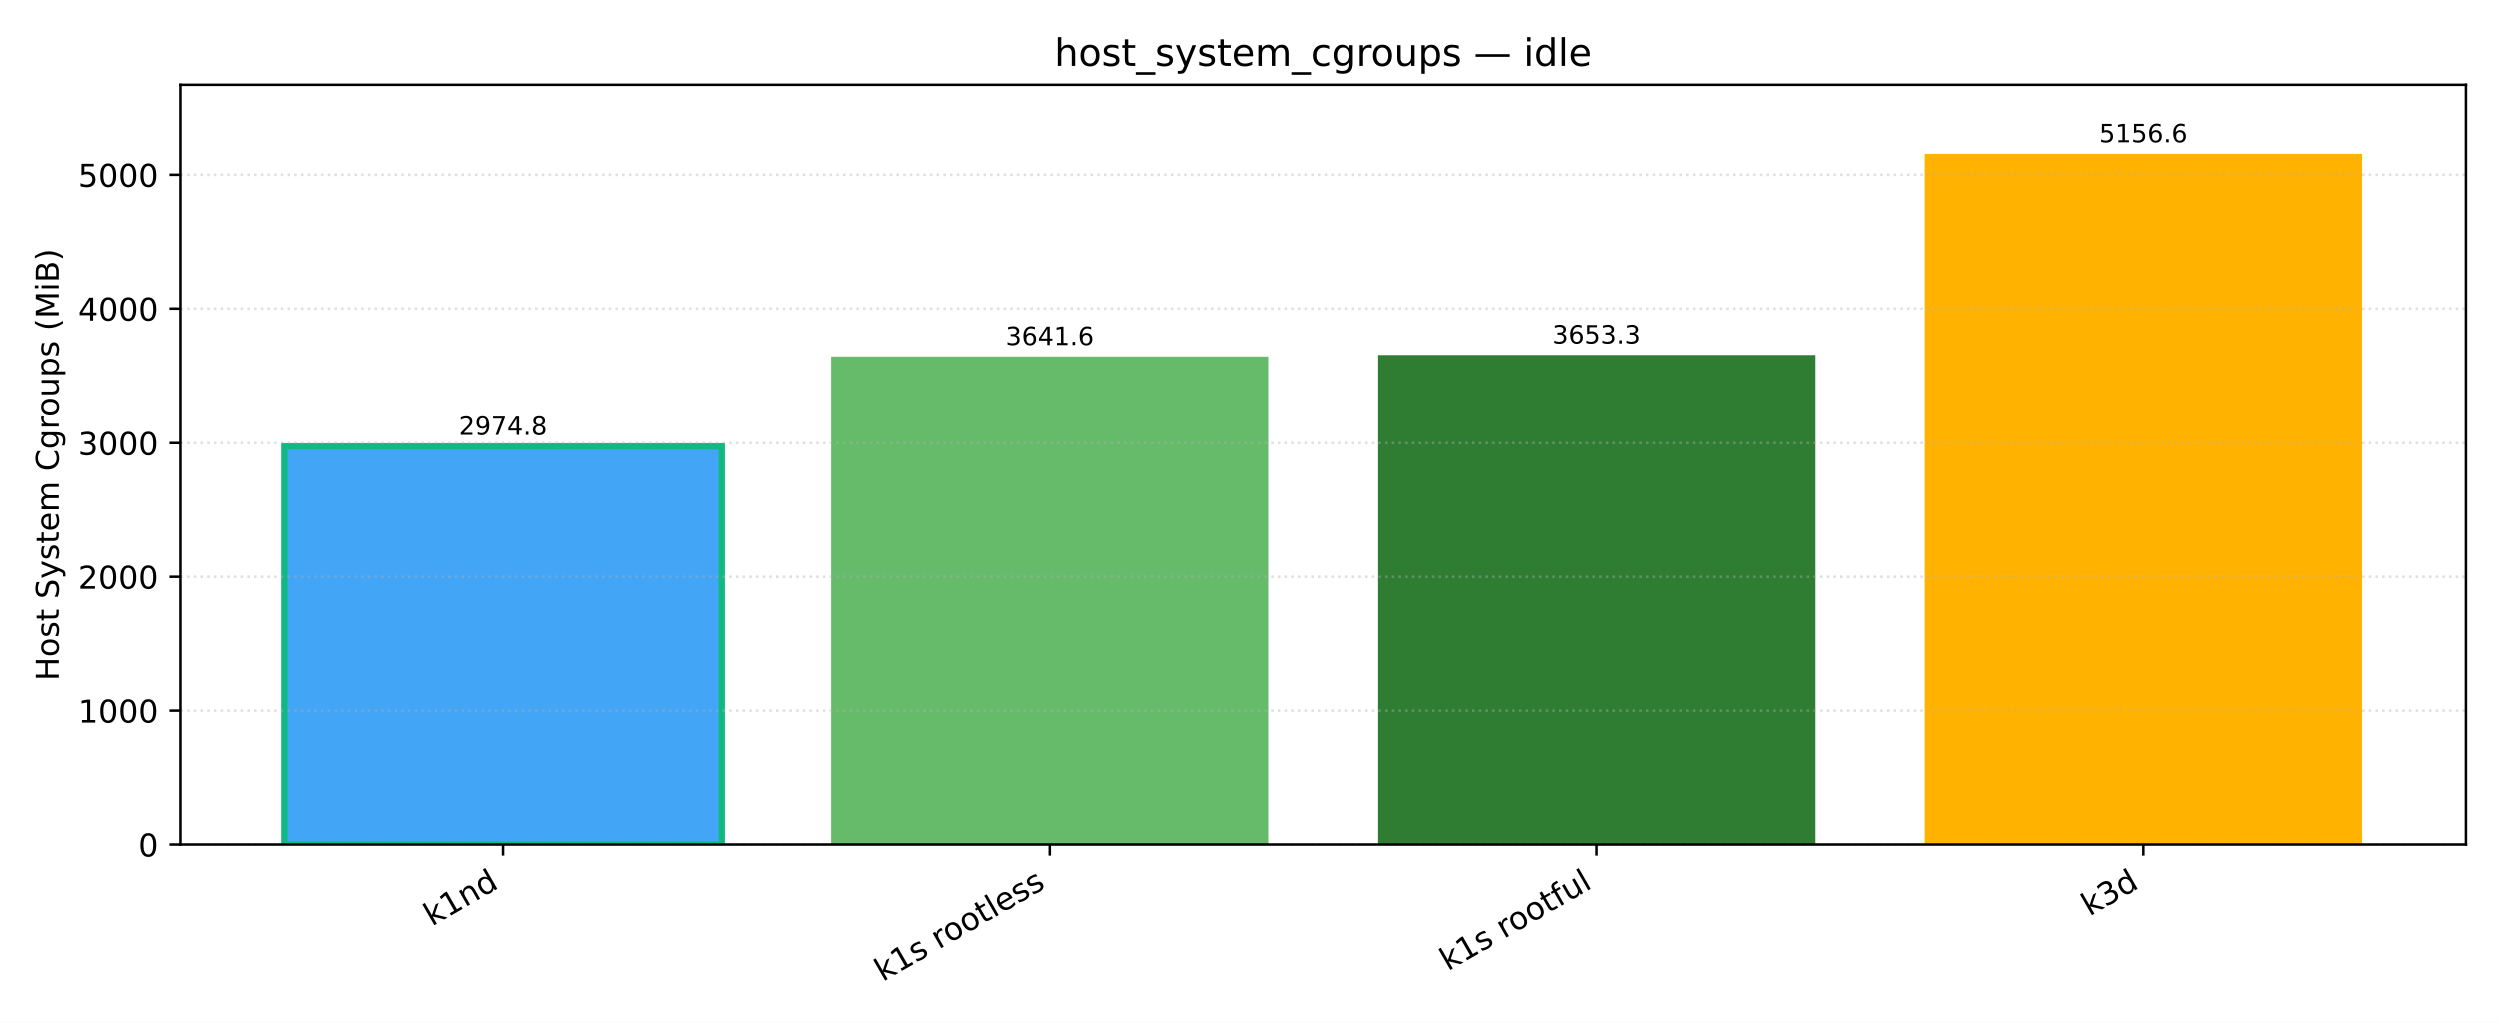
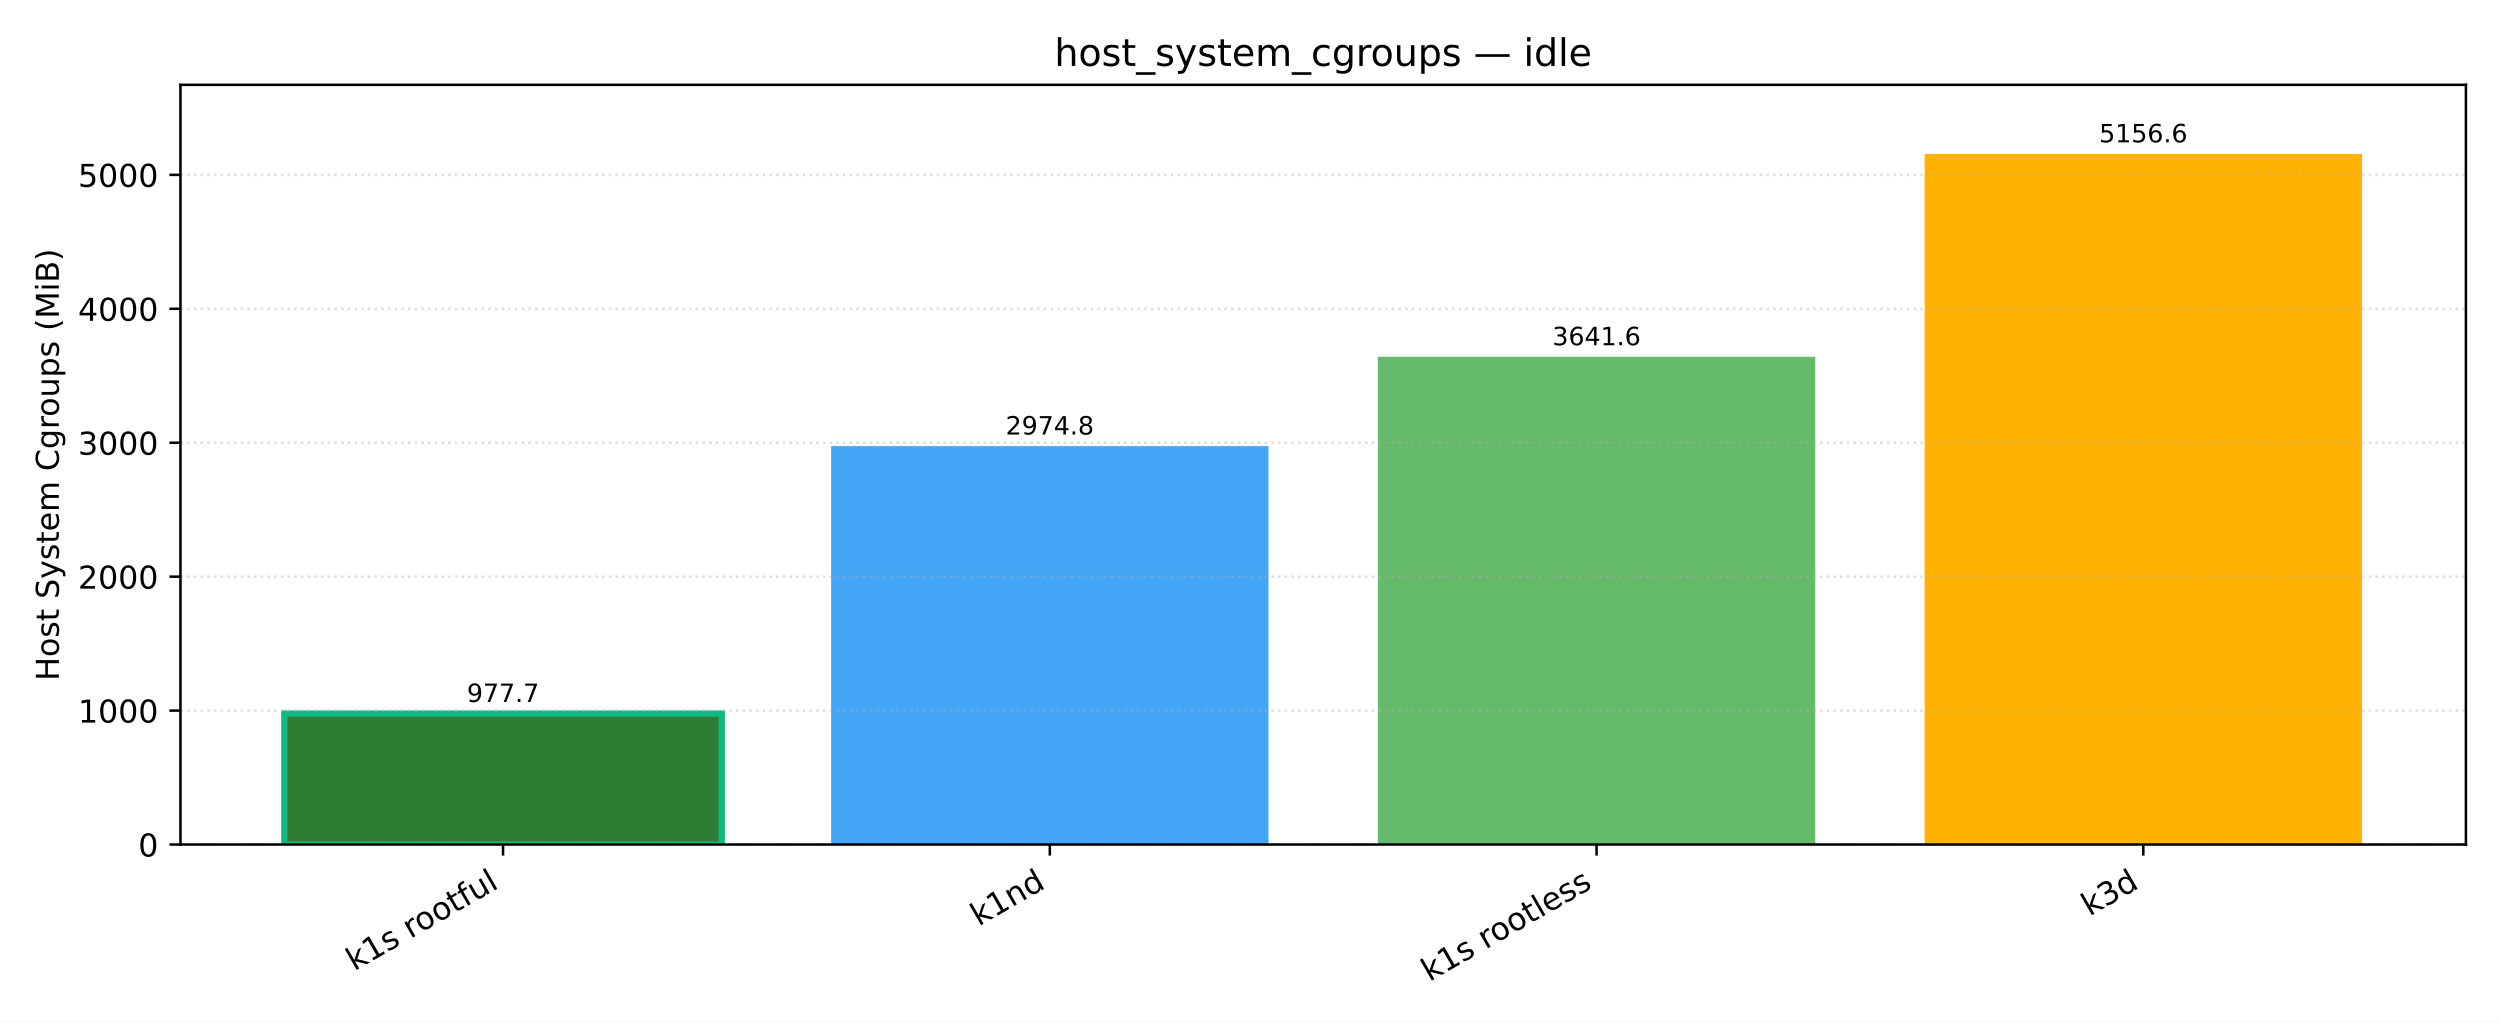
<svg xmlns="http://www.w3.org/2000/svg" xmlns:xlink="http://www.w3.org/1999/xlink" width="792pt" height="324pt" viewBox="0 0 792 324" version="1.1">
  <defs>
    <style type="text/css">*{stroke-linejoin: round; stroke-linecap: butt}</style>
  </defs>
  <g id="figure_1">
    <g id="patch_1">
      <path d="M 0 324  L 792 324  L 792 0  L 0 0  z " style="fill: #ffffff" />
    </g>
    <g id="axes_1">
      <g id="patch_2">
        <path d="M 57.17 267.545  L 781.2 267.545  L 781.2 26.88  L 57.17 26.88  z " style="fill: #ffffff" />
      </g>
      <g id="patch_3">
-         <path d="M 90.08 267.545  L 228.651 267.545  L 228.651 141.327  L 90.08 141.327  z " clip-path="url(#p072719bd0d)" style="fill: #42a5f5; stroke: #10b981; stroke-width: 2; stroke-linejoin: miter" />
+         <path d="M 90.08 267.545  L 228.651 267.545  L 228.651 226.061  L 90.08 226.061  z " clip-path="url(#p135a3b4a78)" style="fill: #2e7d32; stroke: #10b981; stroke-width: 2; stroke-linejoin: miter" />
      </g>
      <g id="patch_4">
-         <path d="M 263.293 267.545  L 401.864 267.545  L 401.864 113.035  L 263.293 113.035  z " clip-path="url(#p072719bd0d)" style="fill: #66bb6a" />
+         <path d="M 263.293 267.545  L 401.864 267.545  L 401.864 141.327  L 263.293 141.327  z " clip-path="url(#p135a3b4a78)" style="fill: #42a5f5" />
      </g>
      <g id="patch_5">
-         <path d="M 436.506 267.545  L 575.077 267.545  L 575.077 112.542  L 436.506 112.542  z " clip-path="url(#p072719bd0d)" style="fill: #2e7d32" />
+         <path d="M 436.506 267.545  L 575.077 267.545  L 575.077 113.035  L 436.506 113.035  z " clip-path="url(#p135a3b4a78)" style="fill: #66bb6a" />
      </g>
      <g id="patch_6">
-         <path d="M 609.719 267.545  L 748.29 267.545  L 748.29 48.759  L 609.719 48.759  z " clip-path="url(#p072719bd0d)" style="fill: #ffb300" />
+         <path d="M 609.719 267.545  L 748.29 267.545  L 748.29 48.759  L 609.719 48.759  z " clip-path="url(#p135a3b4a78)" style="fill: #ffb300" />
      </g>
      <g id="matplotlib.axis_1">
        <g id="xtick_1">
          <g id="line2d_1">
            <defs>
-               <path id="mb12a072cda" d="M 0 0  L 0 3.5  " style="stroke: #000000; stroke-width: 0.8" />
+               <path id="m8cebd71643" d="M 0 0  L 0 3.5  " style="stroke: #000000; stroke-width: 0.8" />
            </defs>
            <g>
-               <use xlink:href="#mb12a072cda" x="159.366" y="267.545" style="stroke: #000000; stroke-width: 0.8" />
+               <use xlink:href="#m8cebd71643" x="159.366" y="267.545" style="stroke: #000000; stroke-width: 0.8" />
            </g>
          </g>
          <g id="text_1">
-             <g transform="translate(136.8145 293.5454) rotate(-30) scale(0.1 -0.1)">
+             <g transform="translate(112.2356 307.7361) rotate(-30) scale(0.1 -0.1)">
              <defs>
                <path id="DejaVuSans-6b" d="M 581 4863  L 1159 4863  L 1159 1991  L 2875 3500  L 3609 3500  L 1753 1863  L 3688 0  L 2938 0  L 1159 1709  L 1159 0  L 581 0  L 581 4863  z " transform="scale(0.015625)" />
                <path id="DejaVuSans-31" d="M 794 531  L 1825 531  L 1825 4091  L 703 3866  L 703 4441  L 1819 4666  L 2450 4666  L 2450 531  L 3481 531  L 3481 0  L 794 0  L 794 531  z " transform="scale(0.015625)" />
-                 <path id="DejaVuSans-6e" d="M 3513 2113  L 3513 0  L 2938 0  L 2938 2094  Q 2938 2591 2744 2837  Q 2550 3084 2163 3084  Q 1697 3084 1428 2787  Q 1159 2491 1159 1978  L 1159 0  L 581 0  L 581 3500  L 1159 3500  L 1159 2956  Q 1366 3272 1645 3428  Q 1925 3584 2291 3584  Q 2894 3584 3203 3211  Q 3513 2838 3513 2113  z " transform="scale(0.015625)" />
-                 <path id="DejaVuSans-64" d="M 2906 2969  L 2906 4863  L 3481 4863  L 3481 0  L 2906 0  L 2906 525  Q 2725 213 2448 61  Q 2172 -91 1784 -91  Q 1150 -91 751 415  Q 353 922 353 1747  Q 353 2572 751 3078  Q 1150 3584 1784 3584  Q 2172 3584 2448 3432  Q 2725 3281 2906 2969  z M 947 1747  Q 947 1113 1208 752  Q 1469 391 1925 391  Q 2381 391 2643 752  Q 2906 1113 2906 1747  Q 2906 2381 2643 2742  Q 2381 3103 1925 3103  Q 1469 3103 1208 2742  Q 947 2381 947 1747  z " transform="scale(0.015625)" />
-               </defs>
-               <use xlink:href="#DejaVuSans-6b" />
-               <use xlink:href="#DejaVuSans-31" transform="translate(57.91016 0)" />
-               <use xlink:href="#DejaVuSans-6e" transform="translate(121.5332 0)" />
-               <use xlink:href="#DejaVuSans-64" transform="translate(184.9121 0)" />
-             </g>
-           </g>
-         </g>
-         <g id="xtick_2">
-           <g id="line2d_2">
-             <g>
-               <use xlink:href="#mb12a072cda" x="332.579" y="267.545" style="stroke: #000000; stroke-width: 0.8" />
-             </g>
-           </g>
-           <g id="text_2">
-             <g transform="translate(279.634 311.0931) rotate(-30) scale(0.1 -0.1)">
-               <defs>
                <path id="DejaVuSans-73" d="M 2834 3397  L 2834 2853  Q 2591 2978 2328 3040  Q 2066 3103 1784 3103  Q 1356 3103 1142 2972  Q 928 2841 928 2578  Q 928 2378 1081 2264  Q 1234 2150 1697 2047  L 1894 2003  Q 2506 1872 2764 1633  Q 3022 1394 3022 966  Q 3022 478 2636 193  Q 2250 -91 1575 -91  Q 1294 -91 989 -36  Q 684 19 347 128  L 347 722  Q 666 556 975 473  Q 1284 391 1588 391  Q 1994 391 2212 530  Q 2431 669 2431 922  Q 2431 1156 2273 1281  Q 2116 1406 1581 1522  L 1381 1569  Q 847 1681 609 1914  Q 372 2147 372 2553  Q 372 3047 722 3315  Q 1072 3584 1716 3584  Q 2034 3584 2315 3537  Q 2597 3491 2834 3397  z " transform="scale(0.015625)" />
                <path id="DejaVuSans-20" transform="scale(0.015625)" />
                <path id="DejaVuSans-72" d="M 2631 2963  Q 2534 3019 2420 3045  Q 2306 3072 2169 3072  Q 1681 3072 1420 2755  Q 1159 2438 1159 1844  L 1159 0  L 581 0  L 581 3500  L 1159 3500  L 1159 2956  Q 1341 3275 1631 3429  Q 1922 3584 2338 3584  Q 2397 3584 2469 3576  Q 2541 3569 2628 3553  L 2631 2963  z " transform="scale(0.015625)" />
                <path id="DejaVuSans-6f" d="M 1959 3097  Q 1497 3097 1228 2736  Q 959 2375 959 1747  Q 959 1119 1226 758  Q 1494 397 1959 397  Q 2419 397 2687 759  Q 2956 1122 2956 1747  Q 2956 2369 2687 2733  Q 2419 3097 1959 3097  z M 1959 3584  Q 2709 3584 3137 3096  Q 3566 2609 3566 1747  Q 3566 888 3137 398  Q 2709 -91 1959 -91  Q 1206 -91 779 398  Q 353 888 353 1747  Q 353 2609 779 3096  Q 1206 3584 1959 3584  z " transform="scale(0.015625)" />
                <path id="DejaVuSans-74" d="M 1172 4494  L 1172 3500  L 2356 3500  L 2356 3053  L 1172 3053  L 1172 1153  Q 1172 725 1289 603  Q 1406 481 1766 481  L 2356 481  L 2356 0  L 1766 0  Q 1100 0 847 248  Q 594 497 594 1153  L 594 3053  L 172 3053  L 172 3500  L 594 3500  L 594 4494  L 1172 4494  z " transform="scale(0.015625)" />
+                 <path id="DejaVuSans-66" d="M 2375 4863  L 2375 4384  L 1825 4384  Q 1516 4384 1395 4259  Q 1275 4134 1275 3809  L 1275 3500  L 2222 3500  L 2222 3053  L 1275 3053  L 1275 0  L 697 0  L 697 3053  L 147 3053  L 147 3500  L 697 3500  L 697 3744  Q 697 4328 969 4595  Q 1241 4863 1831 4863  L 2375 4863  z " transform="scale(0.015625)" />
+                 <path id="DejaVuSans-75" d="M 544 1381  L 544 3500  L 1119 3500  L 1119 1403  Q 1119 906 1312 657  Q 1506 409 1894 409  Q 2359 409 2629 706  Q 2900 1003 2900 1516  L 2900 3500  L 3475 3500  L 3475 0  L 2900 0  L 2900 538  Q 2691 219 2414 64  Q 2138 -91 1772 -91  Q 1169 -91 856 284  Q 544 659 544 1381  z M 1991 3584  L 1991 3584  z " transform="scale(0.015625)" />
                <path id="DejaVuSans-6c" d="M 603 4863  L 1178 4863  L 1178 0  L 603 0  L 603 4863  z " transform="scale(0.015625)" />
+               </defs>
+               <use xlink:href="#DejaVuSans-6b" />
+               <use xlink:href="#DejaVuSans-31" transform="translate(57.91016 0)" />
+               <use xlink:href="#DejaVuSans-73" transform="translate(121.5332 0)" />
+               <use xlink:href="#DejaVuSans-20" transform="translate(173.6328 0)" />
+               <use xlink:href="#DejaVuSans-72" transform="translate(205.4199 0)" />
+               <use xlink:href="#DejaVuSans-6f" transform="translate(244.2832 0)" />
+               <use xlink:href="#DejaVuSans-6f" transform="translate(305.4648 0)" />
+               <use xlink:href="#DejaVuSans-74" transform="translate(366.6465 0)" />
+               <use xlink:href="#DejaVuSans-66" transform="translate(405.8555 0)" />
+               <use xlink:href="#DejaVuSans-75" transform="translate(441.0605 0)" />
+               <use xlink:href="#DejaVuSans-6c" transform="translate(504.4395 0)" />
+             </g>
+           </g>
+         </g>
+         <g id="xtick_2">
+           <g id="line2d_2">
+             <g>
+               <use xlink:href="#m8cebd71643" x="332.579" y="267.545" style="stroke: #000000; stroke-width: 0.8" />
+             </g>
+           </g>
+           <g id="text_2">
+             <g transform="translate(310.0274 293.5454) rotate(-30) scale(0.1 -0.1)">
+               <defs>
+                 <path id="DejaVuSans-6e" d="M 3513 2113  L 3513 0  L 2938 0  L 2938 2094  Q 2938 2591 2744 2837  Q 2550 3084 2163 3084  Q 1697 3084 1428 2787  Q 1159 2491 1159 1978  L 1159 0  L 581 0  L 581 3500  L 1159 3500  L 1159 2956  Q 1366 3272 1645 3428  Q 1925 3584 2291 3584  Q 2894 3584 3203 3211  Q 3513 2838 3513 2113  z " transform="scale(0.015625)" />
+                 <path id="DejaVuSans-64" d="M 2906 2969  L 2906 4863  L 3481 4863  L 3481 0  L 2906 0  L 2906 525  Q 2725 213 2448 61  Q 2172 -91 1784 -91  Q 1150 -91 751 415  Q 353 922 353 1747  Q 353 2572 751 3078  Q 1150 3584 1784 3584  Q 2172 3584 2448 3432  Q 2725 3281 2906 2969  z M 947 1747  Q 947 1113 1208 752  Q 1469 391 1925 391  Q 2381 391 2643 752  Q 2906 1113 2906 1747  Q 2906 2381 2643 2742  Q 2381 3103 1925 3103  Q 1469 3103 1208 2742  Q 947 2381 947 1747  z " transform="scale(0.015625)" />
+               </defs>
+               <use xlink:href="#DejaVuSans-6b" />
+               <use xlink:href="#DejaVuSans-31" transform="translate(57.91016 0)" />
+               <use xlink:href="#DejaVuSans-6e" transform="translate(121.5332 0)" />
+               <use xlink:href="#DejaVuSans-64" transform="translate(184.9121 0)" />
+             </g>
+           </g>
+         </g>
+         <g id="xtick_3">
+           <g id="line2d_3">
+             <g>
+               <use xlink:href="#m8cebd71643" x="505.791" y="267.545" style="stroke: #000000; stroke-width: 0.8" />
+             </g>
+           </g>
+           <g id="text_3">
+             <g transform="translate(452.8469 311.0931) rotate(-30) scale(0.1 -0.1)">
+               <defs>
                <path id="DejaVuSans-65" d="M 3597 1894  L 3597 1613  L 953 1613  Q 991 1019 1311 708  Q 1631 397 2203 397  Q 2534 397 2845 478  Q 3156 559 3463 722  L 3463 178  Q 3153 47 2828 -22  Q 2503 -91 2169 -91  Q 1331 -91 842 396  Q 353 884 353 1716  Q 353 2575 817 3079  Q 1281 3584 2069 3584  Q 2775 3584 3186 3129  Q 3597 2675 3597 1894  z M 3022 2063  Q 3016 2534 2758 2815  Q 2500 3097 2075 3097  Q 1594 3097 1305 2825  Q 1016 2553 972 2059  L 3022 2063  z " transform="scale(0.015625)" />
              </defs>
              <use xlink:href="#DejaVuSans-6b" />
              <use xlink:href="#DejaVuSans-31" transform="translate(57.91016 0)" />
              <use xlink:href="#DejaVuSans-73" transform="translate(121.5332 0)" />
              <use xlink:href="#DejaVuSans-20" transform="translate(173.6328 0)" />
              <use xlink:href="#DejaVuSans-72" transform="translate(205.4199 0)" />
              <use xlink:href="#DejaVuSans-6f" transform="translate(244.2832 0)" />
              <use xlink:href="#DejaVuSans-6f" transform="translate(305.4648 0)" />
              <use xlink:href="#DejaVuSans-74" transform="translate(366.6465 0)" />
              <use xlink:href="#DejaVuSans-6c" transform="translate(405.8555 0)" />
              <use xlink:href="#DejaVuSans-65" transform="translate(433.6387 0)" />
              <use xlink:href="#DejaVuSans-73" transform="translate(495.1621 0)" />
              <use xlink:href="#DejaVuSans-73" transform="translate(547.2617 0)" />
            </g>
          </g>
        </g>
-         <g id="xtick_3">
-           <g id="line2d_3">
-             <g>
-               <use xlink:href="#mb12a072cda" x="505.791" y="267.545" style="stroke: #000000; stroke-width: 0.8" />
-             </g>
-           </g>
-           <g id="text_3">
-             <g transform="translate(458.6615 307.7361) rotate(-30) scale(0.1 -0.1)">
-               <defs>
-                 <path id="DejaVuSans-66" d="M 2375 4863  L 2375 4384  L 1825 4384  Q 1516 4384 1395 4259  Q 1275 4134 1275 3809  L 1275 3500  L 2222 3500  L 2222 3053  L 1275 3053  L 1275 0  L 697 0  L 697 3053  L 147 3053  L 147 3500  L 697 3500  L 697 3744  Q 697 4328 969 4595  Q 1241 4863 1831 4863  L 2375 4863  z " transform="scale(0.015625)" />
-                 <path id="DejaVuSans-75" d="M 544 1381  L 544 3500  L 1119 3500  L 1119 1403  Q 1119 906 1312 657  Q 1506 409 1894 409  Q 2359 409 2629 706  Q 2900 1003 2900 1516  L 2900 3500  L 3475 3500  L 3475 0  L 2900 0  L 2900 538  Q 2691 219 2414 64  Q 2138 -91 1772 -91  Q 1169 -91 856 284  Q 544 659 544 1381  z M 1991 3584  L 1991 3584  z " transform="scale(0.015625)" />
-               </defs>
-               <use xlink:href="#DejaVuSans-6b" />
-               <use xlink:href="#DejaVuSans-31" transform="translate(57.91016 0)" />
-               <use xlink:href="#DejaVuSans-73" transform="translate(121.5332 0)" />
-               <use xlink:href="#DejaVuSans-20" transform="translate(173.6328 0)" />
-               <use xlink:href="#DejaVuSans-72" transform="translate(205.4199 0)" />
-               <use xlink:href="#DejaVuSans-6f" transform="translate(244.2832 0)" />
-               <use xlink:href="#DejaVuSans-6f" transform="translate(305.4648 0)" />
-               <use xlink:href="#DejaVuSans-74" transform="translate(366.6465 0)" />
-               <use xlink:href="#DejaVuSans-66" transform="translate(405.8555 0)" />
-               <use xlink:href="#DejaVuSans-75" transform="translate(441.0605 0)" />
-               <use xlink:href="#DejaVuSans-6c" transform="translate(504.4395 0)" />
-             </g>
-           </g>
-         </g>
        <g id="xtick_4">
          <g id="line2d_4">
            <g>
-               <use xlink:href="#mb12a072cda" x="679.004" y="267.545" style="stroke: #000000; stroke-width: 0.8" />
+               <use xlink:href="#m8cebd71643" x="679.004" y="267.545" style="stroke: #000000; stroke-width: 0.8" />
            </g>
          </g>
          <g id="text_4">
            <g transform="translate(661.9417 290.3767) rotate(-30) scale(0.1 -0.1)">
              <defs>
                <path id="DejaVuSans-33" d="M 2597 2516  Q 3050 2419 3304 2112  Q 3559 1806 3559 1356  Q 3559 666 3084 287  Q 2609 -91 1734 -91  Q 1441 -91 1130 -33  Q 819 25 488 141  L 488 750  Q 750 597 1062 519  Q 1375 441 1716 441  Q 2309 441 2620 675  Q 2931 909 2931 1356  Q 2931 1769 2642 2001  Q 2353 2234 1838 2234  L 1294 2234  L 1294 2753  L 1863 2753  Q 2328 2753 2575 2939  Q 2822 3125 2822 3475  Q 2822 3834 2567 4026  Q 2313 4219 1838 4219  Q 1578 4219 1281 4162  Q 984 4106 628 3988  L 628 4550  Q 988 4650 1302 4700  Q 1616 4750 1894 4750  Q 2613 4750 3031 4423  Q 3450 4097 3450 3541  Q 3450 3153 3228 2886  Q 3006 2619 2597 2516  z " transform="scale(0.015625)" />
              </defs>
              <use xlink:href="#DejaVuSans-6b" />
              <use xlink:href="#DejaVuSans-33" transform="translate(57.91016 0)" />
              <use xlink:href="#DejaVuSans-64" transform="translate(121.5332 0)" />
            </g>
          </g>
        </g>
      </g>
      <g id="matplotlib.axis_2">
        <g id="ytick_1">
          <g id="line2d_5">
-             <path d="M 57.17 267.545  L 781.2 267.545  " clip-path="url(#p072719bd0d)" style="fill: none; stroke-dasharray: 0.8,1.32; stroke-dashoffset: 0; stroke: #b0b0b0; stroke-opacity: 0.4; stroke-width: 0.8" />
+             <path d="M 57.17 267.545  L 781.2 267.545  " clip-path="url(#p135a3b4a78)" style="fill: none; stroke-dasharray: 0.8,1.32; stroke-dashoffset: 0; stroke: #b0b0b0; stroke-opacity: 0.4; stroke-width: 0.8" />
          </g>
          <g id="line2d_6">
            <defs>
-               <path id="m47ff3a7e35" d="M 0 0  L -3.5 0  " style="stroke: #000000; stroke-width: 0.8" />
+               <path id="mcf2205037c" d="M 0 0  L -3.5 0  " style="stroke: #000000; stroke-width: 0.8" />
            </defs>
            <g>
-               <use xlink:href="#m47ff3a7e35" x="57.17" y="267.545" style="stroke: #000000; stroke-width: 0.8" />
+               <use xlink:href="#mcf2205037c" x="57.17" y="267.545" style="stroke: #000000; stroke-width: 0.8" />
            </g>
          </g>
          <g id="text_5">
            <g transform="translate(43.8075 271.3447) scale(0.1 -0.1)">
              <defs>
                <path id="DejaVuSans-30" d="M 2034 4250  Q 1547 4250 1301 3770  Q 1056 3291 1056 2328  Q 1056 1369 1301 889  Q 1547 409 2034 409  Q 2525 409 2770 889  Q 3016 1369 3016 2328  Q 3016 3291 2770 3770  Q 2525 4250 2034 4250  z M 2034 4750  Q 2819 4750 3233 4129  Q 3647 3509 3647 2328  Q 3647 1150 3233 529  Q 2819 -91 2034 -91  Q 1250 -91 836 529  Q 422 1150 422 2328  Q 422 3509 836 4129  Q 1250 4750 2034 4750  z " transform="scale(0.015625)" />
              </defs>
              <use xlink:href="#DejaVuSans-30" />
            </g>
          </g>
        </g>
        <g id="ytick_2">
          <g id="line2d_7">
-             <path d="M 57.17 225.117  L 781.2 225.117  " clip-path="url(#p072719bd0d)" style="fill: none; stroke-dasharray: 0.8,1.32; stroke-dashoffset: 0; stroke: #b0b0b0; stroke-opacity: 0.4; stroke-width: 0.8" />
+             <path d="M 57.17 225.117  L 781.2 225.117  " clip-path="url(#p135a3b4a78)" style="fill: none; stroke-dasharray: 0.8,1.32; stroke-dashoffset: 0; stroke: #b0b0b0; stroke-opacity: 0.4; stroke-width: 0.8" />
          </g>
          <g id="line2d_8">
            <g>
-               <use xlink:href="#m47ff3a7e35" x="57.17" y="225.117" style="stroke: #000000; stroke-width: 0.8" />
+               <use xlink:href="#mcf2205037c" x="57.17" y="225.117" style="stroke: #000000; stroke-width: 0.8" />
            </g>
          </g>
          <g id="text_6">
            <g transform="translate(24.72 228.9159) scale(0.1 -0.1)">
              <use xlink:href="#DejaVuSans-31" />
              <use xlink:href="#DejaVuSans-30" transform="translate(63.62305 0)" />
              <use xlink:href="#DejaVuSans-30" transform="translate(127.2461 0)" />
              <use xlink:href="#DejaVuSans-30" transform="translate(190.8691 0)" />
            </g>
          </g>
        </g>
        <g id="ytick_3">
          <g id="line2d_9">
-             <path d="M 57.17 182.688  L 781.2 182.688  " clip-path="url(#p072719bd0d)" style="fill: none; stroke-dasharray: 0.8,1.32; stroke-dashoffset: 0; stroke: #b0b0b0; stroke-opacity: 0.4; stroke-width: 0.8" />
+             <path d="M 57.17 182.688  L 781.2 182.688  " clip-path="url(#p135a3b4a78)" style="fill: none; stroke-dasharray: 0.8,1.32; stroke-dashoffset: 0; stroke: #b0b0b0; stroke-opacity: 0.4; stroke-width: 0.8" />
          </g>
          <g id="line2d_10">
            <g>
-               <use xlink:href="#m47ff3a7e35" x="57.17" y="182.688" style="stroke: #000000; stroke-width: 0.8" />
+               <use xlink:href="#mcf2205037c" x="57.17" y="182.688" style="stroke: #000000; stroke-width: 0.8" />
            </g>
          </g>
          <g id="text_7">
            <g transform="translate(24.72 186.4871) scale(0.1 -0.1)">
              <defs>
                <path id="DejaVuSans-32" d="M 1228 531  L 3431 531  L 3431 0  L 469 0  L 469 531  Q 828 903 1448 1529  Q 2069 2156 2228 2338  Q 2531 2678 2651 2914  Q 2772 3150 2772 3378  Q 2772 3750 2511 3984  Q 2250 4219 1831 4219  Q 1534 4219 1204 4116  Q 875 4013 500 3803  L 500 4441  Q 881 4594 1212 4672  Q 1544 4750 1819 4750  Q 2544 4750 2975 4387  Q 3406 4025 3406 3419  Q 3406 3131 3298 2873  Q 3191 2616 2906 2266  Q 2828 2175 2409 1742  Q 1991 1309 1228 531  z " transform="scale(0.015625)" />
              </defs>
              <use xlink:href="#DejaVuSans-32" />
              <use xlink:href="#DejaVuSans-30" transform="translate(63.62305 0)" />
              <use xlink:href="#DejaVuSans-30" transform="translate(127.2461 0)" />
              <use xlink:href="#DejaVuSans-30" transform="translate(190.8691 0)" />
            </g>
          </g>
        </g>
        <g id="ytick_4">
          <g id="line2d_11">
-             <path d="M 57.17 140.259  L 781.2 140.259  " clip-path="url(#p072719bd0d)" style="fill: none; stroke-dasharray: 0.8,1.32; stroke-dashoffset: 0; stroke: #b0b0b0; stroke-opacity: 0.4; stroke-width: 0.8" />
+             <path d="M 57.17 140.259  L 781.2 140.259  " clip-path="url(#p135a3b4a78)" style="fill: none; stroke-dasharray: 0.8,1.32; stroke-dashoffset: 0; stroke: #b0b0b0; stroke-opacity: 0.4; stroke-width: 0.8" />
          </g>
          <g id="line2d_12">
            <g>
-               <use xlink:href="#m47ff3a7e35" x="57.17" y="140.259" style="stroke: #000000; stroke-width: 0.8" />
+               <use xlink:href="#mcf2205037c" x="57.17" y="140.259" style="stroke: #000000; stroke-width: 0.8" />
            </g>
          </g>
          <g id="text_8">
            <g transform="translate(24.72 144.0583) scale(0.1 -0.1)">
              <use xlink:href="#DejaVuSans-33" />
              <use xlink:href="#DejaVuSans-30" transform="translate(63.62305 0)" />
              <use xlink:href="#DejaVuSans-30" transform="translate(127.2461 0)" />
              <use xlink:href="#DejaVuSans-30" transform="translate(190.8691 0)" />
            </g>
          </g>
        </g>
        <g id="ytick_5">
          <g id="line2d_13">
-             <path d="M 57.17 97.83  L 781.2 97.83  " clip-path="url(#p072719bd0d)" style="fill: none; stroke-dasharray: 0.8,1.32; stroke-dashoffset: 0; stroke: #b0b0b0; stroke-opacity: 0.4; stroke-width: 0.8" />
+             <path d="M 57.17 97.83  L 781.2 97.83  " clip-path="url(#p135a3b4a78)" style="fill: none; stroke-dasharray: 0.8,1.32; stroke-dashoffset: 0; stroke: #b0b0b0; stroke-opacity: 0.4; stroke-width: 0.8" />
          </g>
          <g id="line2d_14">
            <g>
-               <use xlink:href="#m47ff3a7e35" x="57.17" y="97.83" style="stroke: #000000; stroke-width: 0.8" />
+               <use xlink:href="#mcf2205037c" x="57.17" y="97.83" style="stroke: #000000; stroke-width: 0.8" />
            </g>
          </g>
          <g id="text_9">
            <g transform="translate(24.72 101.6295) scale(0.1 -0.1)">
              <defs>
                <path id="DejaVuSans-34" d="M 2419 4116  L 825 1625  L 2419 1625  L 2419 4116  z M 2253 4666  L 3047 4666  L 3047 1625  L 3713 1625  L 3713 1100  L 3047 1100  L 3047 0  L 2419 0  L 2419 1100  L 313 1100  L 313 1709  L 2253 4666  z " transform="scale(0.015625)" />
              </defs>
              <use xlink:href="#DejaVuSans-34" />
              <use xlink:href="#DejaVuSans-30" transform="translate(63.62305 0)" />
              <use xlink:href="#DejaVuSans-30" transform="translate(127.2461 0)" />
              <use xlink:href="#DejaVuSans-30" transform="translate(190.8691 0)" />
            </g>
          </g>
        </g>
        <g id="ytick_6">
          <g id="line2d_15">
-             <path d="M 57.17 55.401  L 781.2 55.401  " clip-path="url(#p072719bd0d)" style="fill: none; stroke-dasharray: 0.8,1.32; stroke-dashoffset: 0; stroke: #b0b0b0; stroke-opacity: 0.4; stroke-width: 0.8" />
+             <path d="M 57.17 55.401  L 781.2 55.401  " clip-path="url(#p135a3b4a78)" style="fill: none; stroke-dasharray: 0.8,1.32; stroke-dashoffset: 0; stroke: #b0b0b0; stroke-opacity: 0.4; stroke-width: 0.8" />
          </g>
          <g id="line2d_16">
            <g>
-               <use xlink:href="#m47ff3a7e35" x="57.17" y="55.401" style="stroke: #000000; stroke-width: 0.8" />
+               <use xlink:href="#mcf2205037c" x="57.17" y="55.401" style="stroke: #000000; stroke-width: 0.8" />
            </g>
          </g>
          <g id="text_10">
            <g transform="translate(24.72 59.20066) scale(0.1 -0.1)">
              <defs>
                <path id="DejaVuSans-35" d="M 691 4666  L 3169 4666  L 3169 4134  L 1269 4134  L 1269 2991  Q 1406 3038 1543 3061  Q 1681 3084 1819 3084  Q 2600 3084 3056 2656  Q 3513 2228 3513 1497  Q 3513 744 3044 326  Q 2575 -91 1722 -91  Q 1428 -91 1123 -41  Q 819 9 494 109  L 494 744  Q 775 591 1075 516  Q 1375 441 1709 441  Q 2250 441 2565 725  Q 2881 1009 2881 1497  Q 2881 1984 2565 2268  Q 2250 2553 1709 2553  Q 1456 2553 1204 2497  Q 953 2441 691 2322  L 691 4666  z " transform="scale(0.015625)" />
              </defs>
              <use xlink:href="#DejaVuSans-35" />
              <use xlink:href="#DejaVuSans-30" transform="translate(63.62305 0)" />
              <use xlink:href="#DejaVuSans-30" transform="translate(127.2461 0)" />
              <use xlink:href="#DejaVuSans-30" transform="translate(190.8691 0)" />
            </g>
          </g>
        </g>
        <g id="text_11">
          <g transform="translate(18.64031 215.6604) rotate(-90) scale(0.1 -0.1)">
            <defs>
              <path id="DejaVuSans-48" d="M 628 4666  L 1259 4666  L 1259 2753  L 3553 2753  L 3553 4666  L 4184 4666  L 4184 0  L 3553 0  L 3553 2222  L 1259 2222  L 1259 0  L 628 0  L 628 4666  z " transform="scale(0.015625)" />
              <path id="DejaVuSans-53" d="M 3425 4513  L 3425 3897  Q 3066 4069 2747 4153  Q 2428 4238 2131 4238  Q 1616 4238 1336 4038  Q 1056 3838 1056 3469  Q 1056 3159 1242 3001  Q 1428 2844 1947 2747  L 2328 2669  Q 3034 2534 3370 2195  Q 3706 1856 3706 1288  Q 3706 609 3251 259  Q 2797 -91 1919 -91  Q 1588 -91 1214 -16  Q 841 59 441 206  L 441 856  Q 825 641 1194 531  Q 1563 422 1919 422  Q 2459 422 2753 634  Q 3047 847 3047 1241  Q 3047 1584 2836 1778  Q 2625 1972 2144 2069  L 1759 2144  Q 1053 2284 737 2584  Q 422 2884 422 3419  Q 422 4038 858 4394  Q 1294 4750 2059 4750  Q 2388 4750 2728 4690  Q 3069 4631 3425 4513  z " transform="scale(0.015625)" />
              <path id="DejaVuSans-79" d="M 2059 -325  Q 1816 -950 1584 -1140  Q 1353 -1331 966 -1331  L 506 -1331  L 506 -850  L 844 -850  Q 1081 -850 1212 -737  Q 1344 -625 1503 -206  L 1606 56  L 191 3500  L 800 3500  L 1894 763  L 2988 3500  L 3597 3500  L 2059 -325  z " transform="scale(0.015625)" />
              <path id="DejaVuSans-6d" d="M 3328 2828  Q 3544 3216 3844 3400  Q 4144 3584 4550 3584  Q 5097 3584 5394 3201  Q 5691 2819 5691 2113  L 5691 0  L 5113 0  L 5113 2094  Q 5113 2597 4934 2840  Q 4756 3084 4391 3084  Q 3944 3084 3684 2787  Q 3425 2491 3425 1978  L 3425 0  L 2847 0  L 2847 2094  Q 2847 2600 2669 2842  Q 2491 3084 2119 3084  Q 1678 3084 1418 2786  Q 1159 2488 1159 1978  L 1159 0  L 581 0  L 581 3500  L 1159 3500  L 1159 2956  Q 1356 3278 1631 3431  Q 1906 3584 2284 3584  Q 2666 3584 2933 3390  Q 3200 3197 3328 2828  z " transform="scale(0.015625)" />
              <path id="DejaVuSans-43" d="M 4122 4306  L 4122 3641  Q 3803 3938 3442 4084  Q 3081 4231 2675 4231  Q 1875 4231 1450 3742  Q 1025 3253 1025 2328  Q 1025 1406 1450 917  Q 1875 428 2675 428  Q 3081 428 3442 575  Q 3803 722 4122 1019  L 4122 359  Q 3791 134 3420 21  Q 3050 -91 2638 -91  Q 1578 -91 968 557  Q 359 1206 359 2328  Q 359 3453 968 4101  Q 1578 4750 2638 4750  Q 3056 4750 3426 4639  Q 3797 4528 4122 4306  z " transform="scale(0.015625)" />
              <path id="DejaVuSans-67" d="M 2906 1791  Q 2906 2416 2648 2759  Q 2391 3103 1925 3103  Q 1463 3103 1205 2759  Q 947 2416 947 1791  Q 947 1169 1205 825  Q 1463 481 1925 481  Q 2391 481 2648 825  Q 2906 1169 2906 1791  z M 3481 434  Q 3481 -459 3084 -895  Q 2688 -1331 1869 -1331  Q 1566 -1331 1297 -1286  Q 1028 -1241 775 -1147  L 775 -588  Q 1028 -725 1275 -790  Q 1522 -856 1778 -856  Q 2344 -856 2625 -561  Q 2906 -266 2906 331  L 2906 616  Q 2728 306 2450 153  Q 2172 0 1784 0  Q 1141 0 747 490  Q 353 981 353 1791  Q 353 2603 747 3093  Q 1141 3584 1784 3584  Q 2172 3584 2450 3431  Q 2728 3278 2906 2969  L 2906 3500  L 3481 3500  L 3481 434  z " transform="scale(0.015625)" />
              <path id="DejaVuSans-70" d="M 1159 525  L 1159 -1331  L 581 -1331  L 581 3500  L 1159 3500  L 1159 2969  Q 1341 3281 1617 3432  Q 1894 3584 2278 3584  Q 2916 3584 3314 3078  Q 3713 2572 3713 1747  Q 3713 922 3314 415  Q 2916 -91 2278 -91  Q 1894 -91 1617 61  Q 1341 213 1159 525  z M 3116 1747  Q 3116 2381 2855 2742  Q 2594 3103 2138 3103  Q 1681 3103 1420 2742  Q 1159 2381 1159 1747  Q 1159 1113 1420 752  Q 1681 391 2138 391  Q 2594 391 2855 752  Q 3116 1113 3116 1747  z " transform="scale(0.015625)" />
              <path id="DejaVuSans-28" d="M 1984 4856  Q 1566 4138 1362 3434  Q 1159 2731 1159 2009  Q 1159 1288 1364 580  Q 1569 -128 1984 -844  L 1484 -844  Q 1016 -109 783 600  Q 550 1309 550 2009  Q 550 2706 781 3412  Q 1013 4119 1484 4856  L 1984 4856  z " transform="scale(0.015625)" />
              <path id="DejaVuSans-4d" d="M 628 4666  L 1569 4666  L 2759 1491  L 3956 4666  L 4897 4666  L 4897 0  L 4281 0  L 4281 4097  L 3078 897  L 2444 897  L 1241 4097  L 1241 0  L 628 0  L 628 4666  z " transform="scale(0.015625)" />
              <path id="DejaVuSans-69" d="M 603 3500  L 1178 3500  L 1178 0  L 603 0  L 603 3500  z M 603 4863  L 1178 4863  L 1178 4134  L 603 4134  L 603 4863  z " transform="scale(0.015625)" />
              <path id="DejaVuSans-42" d="M 1259 2228  L 1259 519  L 2272 519  Q 2781 519 3026 730  Q 3272 941 3272 1375  Q 3272 1813 3026 2020  Q 2781 2228 2272 2228  L 1259 2228  z M 1259 4147  L 1259 2741  L 2194 2741  Q 2656 2741 2882 2914  Q 3109 3088 3109 3444  Q 3109 3797 2882 3972  Q 2656 4147 2194 4147  L 1259 4147  z M 628 4666  L 2241 4666  Q 2963 4666 3353 4366  Q 3744 4066 3744 3513  Q 3744 3084 3544 2831  Q 3344 2578 2956 2516  Q 3422 2416 3680 2098  Q 3938 1781 3938 1306  Q 3938 681 3513 340  Q 3088 0 2303 0  L 628 0  L 628 4666  z " transform="scale(0.015625)" />
              <path id="DejaVuSans-29" d="M 513 4856  L 1013 4856  Q 1481 4119 1714 3412  Q 1947 2706 1947 2009  Q 1947 1309 1714 600  Q 1481 -109 1013 -844  L 513 -844  Q 928 -128 1133 580  Q 1338 1288 1338 2009  Q 1338 2731 1133 3434  Q 928 4138 513 4856  z " transform="scale(0.015625)" />
            </defs>
            <use xlink:href="#DejaVuSans-48" />
            <use xlink:href="#DejaVuSans-6f" transform="translate(75.19531 0)" />
            <use xlink:href="#DejaVuSans-73" transform="translate(136.377 0)" />
            <use xlink:href="#DejaVuSans-74" transform="translate(188.4766 0)" />
            <use xlink:href="#DejaVuSans-20" transform="translate(227.6855 0)" />
            <use xlink:href="#DejaVuSans-53" transform="translate(259.4727 0)" />
            <use xlink:href="#DejaVuSans-79" transform="translate(322.9492 0)" />
            <use xlink:href="#DejaVuSans-73" transform="translate(382.1289 0)" />
            <use xlink:href="#DejaVuSans-74" transform="translate(434.2285 0)" />
            <use xlink:href="#DejaVuSans-65" transform="translate(473.4375 0)" />
            <use xlink:href="#DejaVuSans-6d" transform="translate(534.9609 0)" />
            <use xlink:href="#DejaVuSans-20" transform="translate(632.373 0)" />
            <use xlink:href="#DejaVuSans-43" transform="translate(664.1602 0)" />
            <use xlink:href="#DejaVuSans-67" transform="translate(733.9844 0)" />
            <use xlink:href="#DejaVuSans-72" transform="translate(797.4609 0)" />
            <use xlink:href="#DejaVuSans-6f" transform="translate(836.3242 0)" />
            <use xlink:href="#DejaVuSans-75" transform="translate(897.5059 0)" />
            <use xlink:href="#DejaVuSans-70" transform="translate(960.8848 0)" />
            <use xlink:href="#DejaVuSans-73" transform="translate(1024.361 0)" />
            <use xlink:href="#DejaVuSans-20" transform="translate(1076.461 0)" />
            <use xlink:href="#DejaVuSans-28" transform="translate(1108.248 0)" />
            <use xlink:href="#DejaVuSans-4d" transform="translate(1147.262 0)" />
            <use xlink:href="#DejaVuSans-69" transform="translate(1233.541 0)" />
            <use xlink:href="#DejaVuSans-42" transform="translate(1261.324 0)" />
            <use xlink:href="#DejaVuSans-29" transform="translate(1329.928 0)" />
          </g>
        </g>
      </g>
      <g id="patch_7">
        <path d="M 57.17 267.545  L 57.17 26.88  " style="fill: none; stroke: #000000; stroke-width: 0.8; stroke-linejoin: miter; stroke-linecap: square" />
      </g>
      <g id="patch_8">
        <path d="M 781.2 267.545  L 781.2 26.88  " style="fill: none; stroke: #000000; stroke-width: 0.8; stroke-linejoin: miter; stroke-linecap: square" />
      </g>
      <g id="patch_9">
        <path d="M 57.17 267.545  L 781.2 267.545  " style="fill: none; stroke: #000000; stroke-width: 0.8; stroke-linejoin: miter; stroke-linecap: square" />
      </g>
      <g id="patch_10">
        <path d="M 57.17 26.88  L 781.2 26.88  " style="fill: none; stroke: #000000; stroke-width: 0.8; stroke-linejoin: miter; stroke-linecap: square" />
      </g>
      <g id="text_12">
-         <g transform="translate(145.3694 137.6633) scale(0.08 -0.08)">
+         <g transform="translate(147.9144 222.3973) scale(0.08 -0.08)">
          <defs>
            <path id="DejaVuSans-39" d="M 703 97  L 703 672  Q 941 559 1184 500  Q 1428 441 1663 441  Q 2288 441 2617 861  Q 2947 1281 2994 2138  Q 2813 1869 2534 1725  Q 2256 1581 1919 1581  Q 1219 1581 811 2004  Q 403 2428 403 3163  Q 403 3881 828 4315  Q 1253 4750 1959 4750  Q 2769 4750 3195 4129  Q 3622 3509 3622 2328  Q 3622 1225 3098 567  Q 2575 -91 1691 -91  Q 1453 -91 1209 -44  Q 966 3 703 97  z M 1959 2075  Q 2384 2075 2632 2365  Q 2881 2656 2881 3163  Q 2881 3666 2632 3958  Q 2384 4250 1959 4250  Q 1534 4250 1286 3958  Q 1038 3666 1038 3163  Q 1038 2656 1286 2365  Q 1534 2075 1959 2075  z " transform="scale(0.015625)" />
            <path id="DejaVuSans-37" d="M 525 4666  L 3525 4666  L 3525 4397  L 1831 0  L 1172 0  L 2766 4134  L 525 4134  L 525 4666  z " transform="scale(0.015625)" />
            <path id="DejaVuSans-2e" d="M 684 794  L 1344 794  L 1344 0  L 684 0  L 684 794  z " transform="scale(0.015625)" />
+           </defs>
+           <use xlink:href="#DejaVuSans-39" />
+           <use xlink:href="#DejaVuSans-37" transform="translate(63.62305 0)" />
+           <use xlink:href="#DejaVuSans-37" transform="translate(127.2461 0)" />
+           <use xlink:href="#DejaVuSans-2e" transform="translate(190.8691 0)" />
+           <use xlink:href="#DejaVuSans-37" transform="translate(222.6562 0)" />
+         </g>
+       </g>
+       <g id="text_13">
+         <g transform="translate(318.5823 137.6633) scale(0.08 -0.08)">
+           <defs>
            <path id="DejaVuSans-38" d="M 2034 2216  Q 1584 2216 1326 1975  Q 1069 1734 1069 1313  Q 1069 891 1326 650  Q 1584 409 2034 409  Q 2484 409 2743 651  Q 3003 894 3003 1313  Q 3003 1734 2745 1975  Q 2488 2216 2034 2216  z M 1403 2484  Q 997 2584 770 2862  Q 544 3141 544 3541  Q 544 4100 942 4425  Q 1341 4750 2034 4750  Q 2731 4750 3128 4425  Q 3525 4100 3525 3541  Q 3525 3141 3298 2862  Q 3072 2584 2669 2484  Q 3125 2378 3379 2068  Q 3634 1759 3634 1313  Q 3634 634 3220 271  Q 2806 -91 2034 -91  Q 1263 -91 848 271  Q 434 634 434 1313  Q 434 1759 690 2068  Q 947 2378 1403 2484  z M 1172 3481  Q 1172 3119 1398 2916  Q 1625 2713 2034 2713  Q 2441 2713 2670 2916  Q 2900 3119 2900 3481  Q 2900 3844 2670 4047  Q 2441 4250 2034 4250  Q 1625 4250 1398 4047  Q 1172 3844 1172 3481  z " transform="scale(0.015625)" />
          </defs>
          <use xlink:href="#DejaVuSans-32" />
          <use xlink:href="#DejaVuSans-39" transform="translate(63.62305 0)" />
          <use xlink:href="#DejaVuSans-37" transform="translate(127.2461 0)" />
          <use xlink:href="#DejaVuSans-34" transform="translate(190.8691 0)" />
          <use xlink:href="#DejaVuSans-2e" transform="translate(254.4922 0)" />
          <use xlink:href="#DejaVuSans-38" transform="translate(286.2793 0)" />
        </g>
      </g>
-       <g id="text_13">
-         <g transform="translate(318.5823 109.3714) scale(0.08 -0.08)">
+       <g id="text_14">
+         <g transform="translate(491.7952 109.3714) scale(0.08 -0.08)">
          <defs>
            <path id="DejaVuSans-36" d="M 2113 2584  Q 1688 2584 1439 2293  Q 1191 2003 1191 1497  Q 1191 994 1439 701  Q 1688 409 2113 409  Q 2538 409 2786 701  Q 3034 994 3034 1497  Q 3034 2003 2786 2293  Q 2538 2584 2113 2584  z M 3366 4563  L 3366 3988  Q 3128 4100 2886 4159  Q 2644 4219 2406 4219  Q 1781 4219 1451 3797  Q 1122 3375 1075 2522  Q 1259 2794 1537 2939  Q 1816 3084 2150 3084  Q 2853 3084 3261 2657  Q 3669 2231 3669 1497  Q 3669 778 3244 343  Q 2819 -91 2113 -91  Q 1303 -91 875 529  Q 447 1150 447 2328  Q 447 3434 972 4092  Q 1497 4750 2381 4750  Q 2619 4750 2861 4703  Q 3103 4656 3366 4563  z " transform="scale(0.015625)" />
          </defs>
          <use xlink:href="#DejaVuSans-33" />
          <use xlink:href="#DejaVuSans-36" transform="translate(63.62305 0)" />
          <use xlink:href="#DejaVuSans-34" transform="translate(127.2461 0)" />
          <use xlink:href="#DejaVuSans-31" transform="translate(190.8691 0)" />
          <use xlink:href="#DejaVuSans-2e" transform="translate(254.4922 0)" />
          <use xlink:href="#DejaVuSans-36" transform="translate(286.2793 0)" />
-         </g>
-       </g>
-       <g id="text_14">
-         <g transform="translate(491.7952 108.8783) scale(0.08 -0.08)">
-           <use xlink:href="#DejaVuSans-33" />
-           <use xlink:href="#DejaVuSans-36" transform="translate(63.62305 0)" />
-           <use xlink:href="#DejaVuSans-35" transform="translate(127.2461 0)" />
-           <use xlink:href="#DejaVuSans-33" transform="translate(190.8691 0)" />
-           <use xlink:href="#DejaVuSans-2e" transform="translate(254.4922 0)" />
-           <use xlink:href="#DejaVuSans-33" transform="translate(286.2793 0)" />
        </g>
      </g>
      <g id="text_15">
        <g transform="translate(665.0081 45.09493) scale(0.08 -0.08)">
          <use xlink:href="#DejaVuSans-35" />
          <use xlink:href="#DejaVuSans-31" transform="translate(63.62305 0)" />
          <use xlink:href="#DejaVuSans-35" transform="translate(127.2461 0)" />
          <use xlink:href="#DejaVuSans-36" transform="translate(190.8691 0)" />
          <use xlink:href="#DejaVuSans-2e" transform="translate(254.4922 0)" />
          <use xlink:href="#DejaVuSans-36" transform="translate(286.2793 0)" />
        </g>
      </g>
      <g id="text_16">
        <g transform="translate(334.0459 20.88) scale(0.12 -0.12)">
          <defs>
            <path id="DejaVuSans-68" d="M 3513 2113  L 3513 0  L 2938 0  L 2938 2094  Q 2938 2591 2744 2837  Q 2550 3084 2163 3084  Q 1697 3084 1428 2787  Q 1159 2491 1159 1978  L 1159 0  L 581 0  L 581 4863  L 1159 4863  L 1159 2956  Q 1366 3272 1645 3428  Q 1925 3584 2291 3584  Q 2894 3584 3203 3211  Q 3513 2838 3513 2113  z " transform="scale(0.015625)" />
            <path id="DejaVuSans-5f" d="M 3263 -1063  L 3263 -1509  L -63 -1509  L -63 -1063  L 3263 -1063  z " transform="scale(0.015625)" />
            <path id="DejaVuSans-63" d="M 3122 3366  L 3122 2828  Q 2878 2963 2633 3030  Q 2388 3097 2138 3097  Q 1578 3097 1268 2742  Q 959 2388 959 1747  Q 959 1106 1268 751  Q 1578 397 2138 397  Q 2388 397 2633 464  Q 2878 531 3122 666  L 3122 134  Q 2881 22 2623 -34  Q 2366 -91 2075 -91  Q 1284 -91 818 406  Q 353 903 353 1747  Q 353 2603 823 3093  Q 1294 3584 2113 3584  Q 2378 3584 2631 3529  Q 2884 3475 3122 3366  z " transform="scale(0.015625)" />
            <path id="DejaVuSans-2014" d="M 313 1978  L 6088 1978  L 6088 1528  L 313 1528  L 313 1978  z " transform="scale(0.015625)" />
          </defs>
          <use xlink:href="#DejaVuSans-68" />
          <use xlink:href="#DejaVuSans-6f" transform="translate(63.37891 0)" />
          <use xlink:href="#DejaVuSans-73" transform="translate(124.5605 0)" />
          <use xlink:href="#DejaVuSans-74" transform="translate(176.6602 0)" />
          <use xlink:href="#DejaVuSans-5f" transform="translate(215.8691 0)" />
          <use xlink:href="#DejaVuSans-73" transform="translate(265.8691 0)" />
          <use xlink:href="#DejaVuSans-79" transform="translate(317.9688 0)" />
          <use xlink:href="#DejaVuSans-73" transform="translate(377.1484 0)" />
          <use xlink:href="#DejaVuSans-74" transform="translate(429.248 0)" />
          <use xlink:href="#DejaVuSans-65" transform="translate(468.457 0)" />
          <use xlink:href="#DejaVuSans-6d" transform="translate(529.9805 0)" />
          <use xlink:href="#DejaVuSans-5f" transform="translate(627.3926 0)" />
          <use xlink:href="#DejaVuSans-63" transform="translate(677.3926 0)" />
          <use xlink:href="#DejaVuSans-67" transform="translate(732.373 0)" />
          <use xlink:href="#DejaVuSans-72" transform="translate(795.8496 0)" />
          <use xlink:href="#DejaVuSans-6f" transform="translate(834.7129 0)" />
          <use xlink:href="#DejaVuSans-75" transform="translate(895.8945 0)" />
          <use xlink:href="#DejaVuSans-70" transform="translate(959.2734 0)" />
          <use xlink:href="#DejaVuSans-73" transform="translate(1022.75 0)" />
          <use xlink:href="#DejaVuSans-20" transform="translate(1074.85 0)" />
          <use xlink:href="#DejaVuSans-2014" transform="translate(1106.637 0)" />
          <use xlink:href="#DejaVuSans-20" transform="translate(1206.637 0)" />
          <use xlink:href="#DejaVuSans-69" transform="translate(1238.424 0)" />
          <use xlink:href="#DejaVuSans-64" transform="translate(1266.207 0)" />
          <use xlink:href="#DejaVuSans-6c" transform="translate(1329.684 0)" />
          <use xlink:href="#DejaVuSans-65" transform="translate(1357.467 0)" />
        </g>
      </g>
    </g>
  </g>
  <defs>
-     <clipPath id="p072719bd0d">
+     <clipPath id="p135a3b4a78">
      <rect x="57.17" y="26.88" width="724.03" height="240.665" />
    </clipPath>
  </defs>
</svg>
